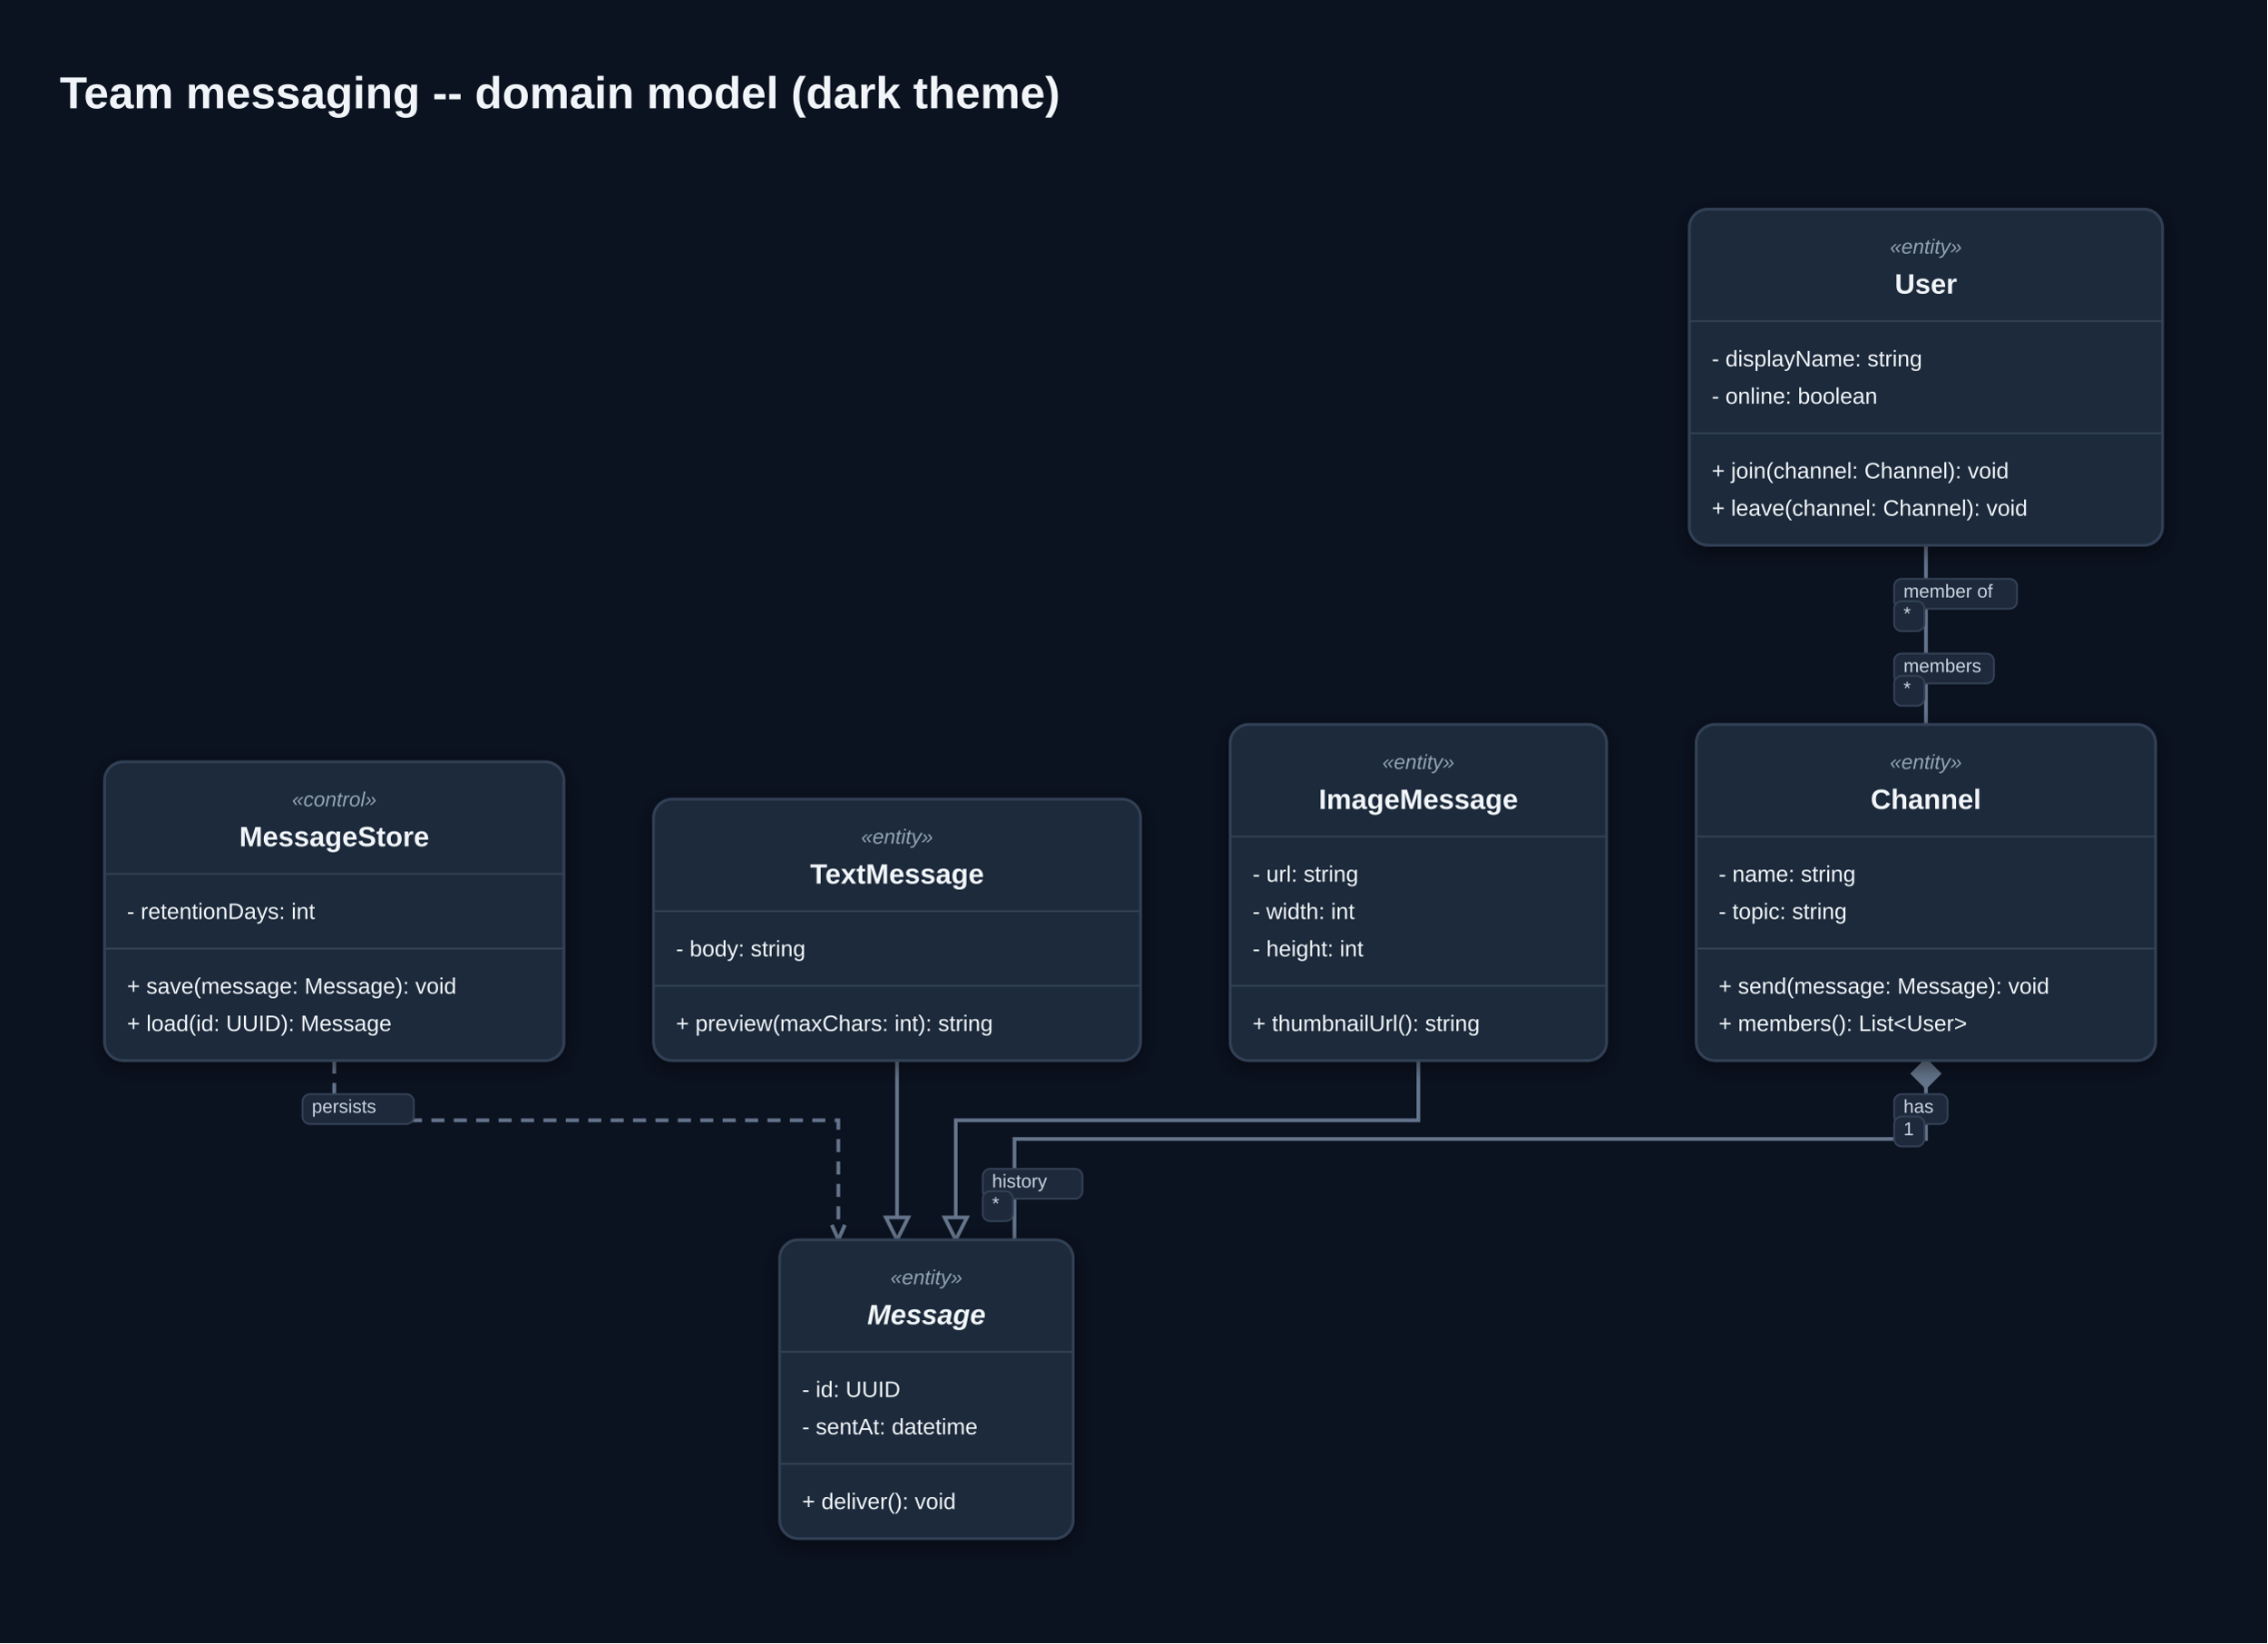
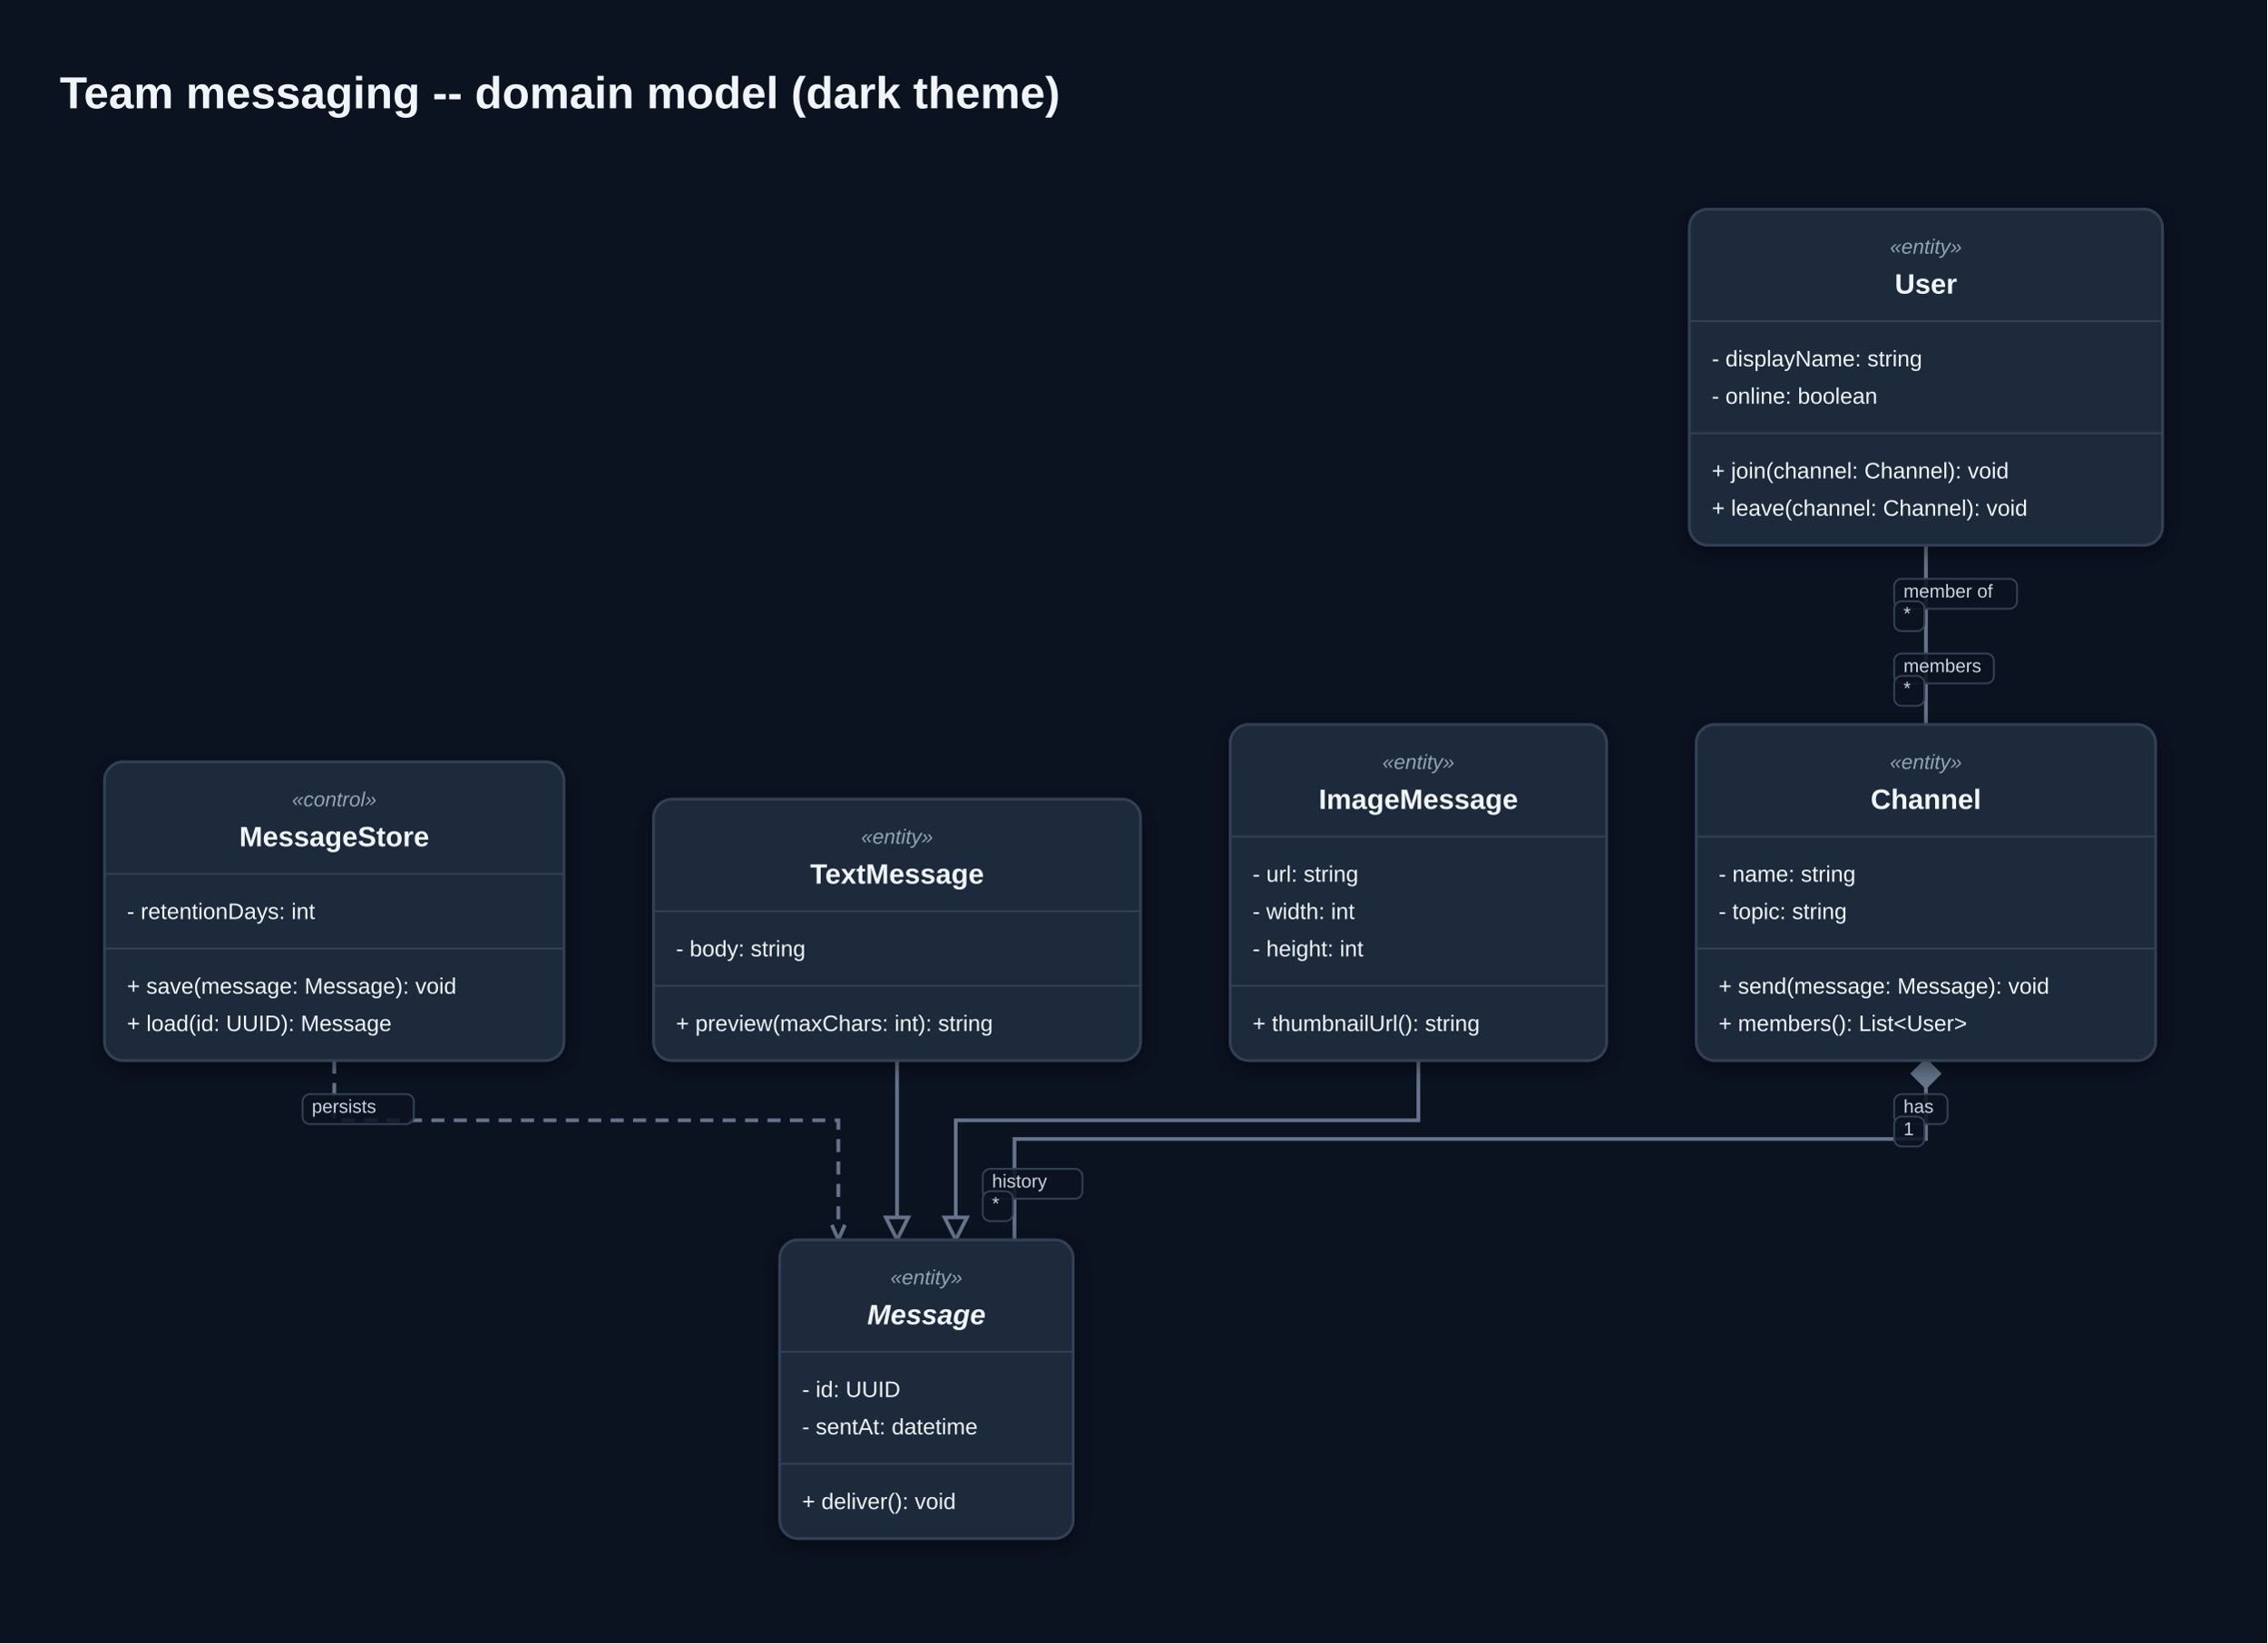
<svg xmlns="http://www.w3.org/2000/svg" width="1214.1" height="880" viewBox="0 0 1214.1 880">
  <defs>
    <filter id="card-shadow" x="-40%" y="-40%" width="180%" height="180%">
      <feDropShadow dx="0" dy="3" stdDeviation="5" flood-color="rgba(0, 0, 0, 0.45)" />
    </filter>
  </defs>
  <rect x="0" y="0" width="1214.1" height="880" fill="#0b1220" />
  <text x="32" y="58" font-family="&quot;Segoe UI&quot;, &quot;Helvetica Neue&quot;, Arial, sans-serif" font-size="24" font-weight="700" fill="#f1f5f9">Team messaging -- domain model (dark theme)</text>
  <g transform="translate(32, 88)">
    <path d="M448.4,480 L448.4,564" fill="none" stroke="#64748b" stroke-width="2" />
    <polygon points="0,0 -12,-6 -12,6" fill="none" stroke="#64748b" stroke-width="2" transform="translate(448.4 576) rotate(90)" />
    <path d="M727.6,480 L727.6,512 L479.84,512 L479.84,564" fill="none" stroke="#64748b" stroke-width="2" />
    <polygon points="0,0 -12,-6 -12,6" fill="none" stroke="#64748b" stroke-width="2" transform="translate(479.84 576) rotate(90)" />
    <path d="M999.4,494 L999.4,522 L511.28,522 L511.28,576" fill="none" stroke="#64748b" stroke-width="2" />
    <polygon points="0,0 7,-7 14,0 7,7" fill="#64748b" stroke="#64748b" stroke-width="2" transform="translate(999.4 480) rotate(90)" />
-     <rect x="982.4" y="498" width="28.6" height="16" rx="4" fill="#1e293b" stroke="#334155" stroke-width="1" />
+     <rect x="982.4" y="498" width="28.6" height="16" rx="4" fill="rgba(11, 18, 32, 0.85)" stroke="#334155" stroke-width="1" />
    <text x="987.4" y="508" font-family="&quot;Segoe UI&quot;, &quot;Helvetica Neue&quot;, Arial, sans-serif" font-size="10" fill="#cbd5e1">has</text>
-     <rect x="982.4" y="510" width="16.2" height="16" rx="4" fill="#1e293b" stroke="#334155" stroke-width="1" />
+     <rect x="982.4" y="510" width="16.2" height="16" rx="4" fill="rgba(11, 18, 32, 0.85)" stroke="#334155" stroke-width="1" />
    <text x="987.4" y="520" font-family="&quot;Segoe UI&quot;, &quot;Helvetica Neue&quot;, Arial, sans-serif" font-size="10" fill="#cbd5e1">1</text>
-     <rect x="494.28" y="538" width="53.4" height="16" rx="4" fill="#1e293b" stroke="#334155" stroke-width="1" />
+     <rect x="494.28" y="538" width="53.4" height="16" rx="4" fill="rgba(11, 18, 32, 0.85)" stroke="#334155" stroke-width="1" />
    <text x="499.28" y="548" font-family="&quot;Segoe UI&quot;, &quot;Helvetica Neue&quot;, Arial, sans-serif" font-size="10" fill="#cbd5e1">history</text>
-     <rect x="494.28" y="550" width="16.2" height="16" rx="4" fill="#1e293b" stroke="#334155" stroke-width="1" />
+     <rect x="494.28" y="550" width="16.2" height="16" rx="4" fill="rgba(11, 18, 32, 0.85)" stroke="#334155" stroke-width="1" />
    <text x="499.28" y="560" font-family="&quot;Segoe UI&quot;, &quot;Helvetica Neue&quot;, Arial, sans-serif" font-size="10" fill="#cbd5e1">*</text>
    <path d="M999.4,204 L999.4,300" fill="none" stroke="#64748b" stroke-width="2" />
-     <rect x="982.4" y="222" width="65.8" height="16" rx="4" fill="#1e293b" stroke="#334155" stroke-width="1" />
+     <rect x="982.4" y="222" width="65.8" height="16" rx="4" fill="rgba(11, 18, 32, 0.85)" stroke="#334155" stroke-width="1" />
    <text x="987.4" y="232" font-family="&quot;Segoe UI&quot;, &quot;Helvetica Neue&quot;, Arial, sans-serif" font-size="10" fill="#cbd5e1">member of</text>
-     <rect x="982.4" y="234" width="16.2" height="16" rx="4" fill="#1e293b" stroke="#334155" stroke-width="1" />
+     <rect x="982.4" y="234" width="16.2" height="16" rx="4" fill="rgba(11, 18, 32, 0.85)" stroke="#334155" stroke-width="1" />
    <text x="987.4" y="244" font-family="&quot;Segoe UI&quot;, &quot;Helvetica Neue&quot;, Arial, sans-serif" font-size="10" fill="#cbd5e1">*</text>
-     <rect x="982.4" y="262" width="53.4" height="16" rx="4" fill="#1e293b" stroke="#334155" stroke-width="1" />
+     <rect x="982.4" y="262" width="53.4" height="16" rx="4" fill="rgba(11, 18, 32, 0.85)" stroke="#334155" stroke-width="1" />
    <text x="987.4" y="272" font-family="&quot;Segoe UI&quot;, &quot;Helvetica Neue&quot;, Arial, sans-serif" font-size="10" fill="#cbd5e1">members</text>
-     <rect x="982.4" y="274" width="16.2" height="16" rx="4" fill="#1e293b" stroke="#334155" stroke-width="1" />
+     <rect x="982.4" y="274" width="16.2" height="16" rx="4" fill="rgba(11, 18, 32, 0.85)" stroke="#334155" stroke-width="1" />
    <text x="987.4" y="284" font-family="&quot;Segoe UI&quot;, &quot;Helvetica Neue&quot;, Arial, sans-serif" font-size="10" fill="#cbd5e1">*</text>
    <path d="M147,480 L147,512 L416.96,512 L416.96,568" fill="none" stroke="#64748b" stroke-width="2" stroke-dasharray="7 5" />
    <path d="M-8,-3.5 L0,0 L-8,3.5" fill="none" stroke="#64748b" stroke-width="2" transform="translate(416.96 576) rotate(90)" />
-     <rect x="130" y="498" width="59.6" height="16" rx="4" fill="#1e293b" stroke="#334155" stroke-width="1" />
+     <rect x="130" y="498" width="59.6" height="16" rx="4" fill="rgba(11, 18, 32, 0.85)" stroke="#334155" stroke-width="1" />
    <text x="135" y="508" font-family="&quot;Segoe UI&quot;, &quot;Helvetica Neue&quot;, Arial, sans-serif" font-size="10" fill="#cbd5e1">persists</text>
    <g transform="translate(385.52, 576)">
      <rect x="0" y="0" width="157.2" height="160" rx="10" fill="#1e293b" stroke="#334155" stroke-width="1.5" filter="url(#card-shadow)" />
      <text x="78.6" y="23.85" text-anchor="middle" font-family="&quot;Segoe UI&quot;, &quot;Helvetica Neue&quot;, Arial, sans-serif" font-size="11" font-style="italic" fill="#94a3b8">«entity»</text>
      <text x="78.6" y="45.25" text-anchor="middle" font-family="&quot;Segoe UI&quot;, &quot;Helvetica Neue&quot;, Arial, sans-serif" font-size="15" font-weight="600" font-style="italic" fill="#f1f5f9">Message</text>
      <line x1="0" y1="60" x2="157.2" y2="60" stroke="#334155" stroke-width="1" />
      <text x="12" y="84.2" font-family="&quot;Segoe UI&quot;, &quot;Helvetica Neue&quot;, Arial, sans-serif" font-size="12" fill="#f1f5f9">- id: UUID</text>
      <text x="12" y="104.2" font-family="&quot;Segoe UI&quot;, &quot;Helvetica Neue&quot;, Arial, sans-serif" font-size="12" fill="#f1f5f9">- sentAt: datetime</text>
      <line x1="0" y1="120" x2="157.2" y2="120" stroke="#334155" stroke-width="1" />
      <text x="12" y="144.2" font-family="&quot;Segoe UI&quot;, &quot;Helvetica Neue&quot;, Arial, sans-serif" font-size="12" fill="#f1f5f9">+ deliver(): void</text>
    </g>
    <g transform="translate(318, 340)">
      <rect x="0" y="0" width="260.8" height="140" rx="10" fill="#1e293b" stroke="#334155" stroke-width="1.5" filter="url(#card-shadow)" />
      <text x="130.4" y="23.85" text-anchor="middle" font-family="&quot;Segoe UI&quot;, &quot;Helvetica Neue&quot;, Arial, sans-serif" font-size="11" font-style="italic" fill="#94a3b8">«entity»</text>
      <text x="130.4" y="45.25" text-anchor="middle" font-family="&quot;Segoe UI&quot;, &quot;Helvetica Neue&quot;, Arial, sans-serif" font-size="15" font-weight="600" fill="#f1f5f9">TextMessage</text>
      <line x1="0" y1="60" x2="260.8" y2="60" stroke="#334155" stroke-width="1" />
      <text x="12" y="84.2" font-family="&quot;Segoe UI&quot;, &quot;Helvetica Neue&quot;, Arial, sans-serif" font-size="12" fill="#f1f5f9">- body: string</text>
      <line x1="0" y1="100" x2="260.8" y2="100" stroke="#334155" stroke-width="1" />
      <text x="12" y="124.2" font-family="&quot;Segoe UI&quot;, &quot;Helvetica Neue&quot;, Arial, sans-serif" font-size="12" fill="#f1f5f9">+ preview(maxChars: int): string</text>
    </g>
    <g transform="translate(626.8, 300)">
      <rect x="0" y="0" width="201.6" height="180" rx="10" fill="#1e293b" stroke="#334155" stroke-width="1.5" filter="url(#card-shadow)" />
      <text x="100.8" y="23.85" text-anchor="middle" font-family="&quot;Segoe UI&quot;, &quot;Helvetica Neue&quot;, Arial, sans-serif" font-size="11" font-style="italic" fill="#94a3b8">«entity»</text>
      <text x="100.8" y="45.25" text-anchor="middle" font-family="&quot;Segoe UI&quot;, &quot;Helvetica Neue&quot;, Arial, sans-serif" font-size="15" font-weight="600" fill="#f1f5f9">ImageMessage</text>
      <line x1="0" y1="60" x2="201.6" y2="60" stroke="#334155" stroke-width="1" />
      <text x="12" y="84.2" font-family="&quot;Segoe UI&quot;, &quot;Helvetica Neue&quot;, Arial, sans-serif" font-size="12" fill="#f1f5f9">- url: string</text>
      <text x="12" y="104.2" font-family="&quot;Segoe UI&quot;, &quot;Helvetica Neue&quot;, Arial, sans-serif" font-size="12" fill="#f1f5f9">- width: int</text>
      <text x="12" y="124.2" font-family="&quot;Segoe UI&quot;, &quot;Helvetica Neue&quot;, Arial, sans-serif" font-size="12" fill="#f1f5f9">- height: int</text>
      <line x1="0" y1="140" x2="201.6" y2="140" stroke="#334155" stroke-width="1" />
      <text x="12" y="164.2" font-family="&quot;Segoe UI&quot;, &quot;Helvetica Neue&quot;, Arial, sans-serif" font-size="12" fill="#f1f5f9">+ thumbnailUrl(): string</text>
    </g>
    <g transform="translate(876.4, 300)">
      <rect x="0" y="0" width="246" height="180" rx="10" fill="#1e293b" stroke="#334155" stroke-width="1.5" filter="url(#card-shadow)" />
      <text x="123" y="23.85" text-anchor="middle" font-family="&quot;Segoe UI&quot;, &quot;Helvetica Neue&quot;, Arial, sans-serif" font-size="11" font-style="italic" fill="#94a3b8">«entity»</text>
      <text x="123" y="45.25" text-anchor="middle" font-family="&quot;Segoe UI&quot;, &quot;Helvetica Neue&quot;, Arial, sans-serif" font-size="15" font-weight="600" fill="#f1f5f9">Channel</text>
      <line x1="0" y1="60" x2="246" y2="60" stroke="#334155" stroke-width="1" />
      <text x="12" y="84.2" font-family="&quot;Segoe UI&quot;, &quot;Helvetica Neue&quot;, Arial, sans-serif" font-size="12" fill="#f1f5f9">- name: string</text>
      <text x="12" y="104.2" font-family="&quot;Segoe UI&quot;, &quot;Helvetica Neue&quot;, Arial, sans-serif" font-size="12" fill="#f1f5f9">- topic: string</text>
      <line x1="0" y1="120" x2="246" y2="120" stroke="#334155" stroke-width="1" />
      <text x="12" y="144.2" font-family="&quot;Segoe UI&quot;, &quot;Helvetica Neue&quot;, Arial, sans-serif" font-size="12" fill="#f1f5f9">+ send(message: Message): void</text>
      <text x="12" y="164.2" font-family="&quot;Segoe UI&quot;, &quot;Helvetica Neue&quot;, Arial, sans-serif" font-size="12" fill="#f1f5f9">+ members(): List&lt;User&gt;</text>
    </g>
    <g transform="translate(872.7, 24)">
      <rect x="0" y="0" width="253.4" height="180" rx="10" fill="#1e293b" stroke="#334155" stroke-width="1.5" filter="url(#card-shadow)" />
      <text x="126.7" y="23.85" text-anchor="middle" font-family="&quot;Segoe UI&quot;, &quot;Helvetica Neue&quot;, Arial, sans-serif" font-size="11" font-style="italic" fill="#94a3b8">«entity»</text>
      <text x="126.7" y="45.25" text-anchor="middle" font-family="&quot;Segoe UI&quot;, &quot;Helvetica Neue&quot;, Arial, sans-serif" font-size="15" font-weight="600" fill="#f1f5f9">User</text>
      <line x1="0" y1="60" x2="253.4" y2="60" stroke="#334155" stroke-width="1" />
      <text x="12" y="84.2" font-family="&quot;Segoe UI&quot;, &quot;Helvetica Neue&quot;, Arial, sans-serif" font-size="12" fill="#f1f5f9">- displayName: string</text>
      <text x="12" y="104.2" font-family="&quot;Segoe UI&quot;, &quot;Helvetica Neue&quot;, Arial, sans-serif" font-size="12" fill="#f1f5f9">- online: boolean</text>
      <line x1="0" y1="120" x2="253.4" y2="120" stroke="#334155" stroke-width="1" />
      <text x="12" y="144.2" font-family="&quot;Segoe UI&quot;, &quot;Helvetica Neue&quot;, Arial, sans-serif" font-size="12" fill="#f1f5f9">+ join(channel: Channel): void</text>
      <text x="12" y="164.2" font-family="&quot;Segoe UI&quot;, &quot;Helvetica Neue&quot;, Arial, sans-serif" font-size="12" fill="#f1f5f9">+ leave(channel: Channel): void</text>
    </g>
    <g transform="translate(24, 320)">
      <rect x="0" y="0" width="246" height="160" rx="10" fill="#1e293b" stroke="#334155" stroke-width="1.5" filter="url(#card-shadow)" />
      <text x="123" y="23.85" text-anchor="middle" font-family="&quot;Segoe UI&quot;, &quot;Helvetica Neue&quot;, Arial, sans-serif" font-size="11" font-style="italic" fill="#94a3b8">«control»</text>
      <text x="123" y="45.25" text-anchor="middle" font-family="&quot;Segoe UI&quot;, &quot;Helvetica Neue&quot;, Arial, sans-serif" font-size="15" font-weight="600" fill="#f1f5f9">MessageStore</text>
      <line x1="0" y1="60" x2="246" y2="60" stroke="#334155" stroke-width="1" />
      <text x="12" y="84.2" font-family="&quot;Segoe UI&quot;, &quot;Helvetica Neue&quot;, Arial, sans-serif" font-size="12" fill="#f1f5f9">- retentionDays: int</text>
      <line x1="0" y1="100" x2="246" y2="100" stroke="#334155" stroke-width="1" />
      <text x="12" y="124.2" font-family="&quot;Segoe UI&quot;, &quot;Helvetica Neue&quot;, Arial, sans-serif" font-size="12" fill="#f1f5f9">+ save(message: Message): void</text>
      <text x="12" y="144.2" font-family="&quot;Segoe UI&quot;, &quot;Helvetica Neue&quot;, Arial, sans-serif" font-size="12" fill="#f1f5f9">+ load(id: UUID): Message</text>
    </g>
  </g>
</svg>
